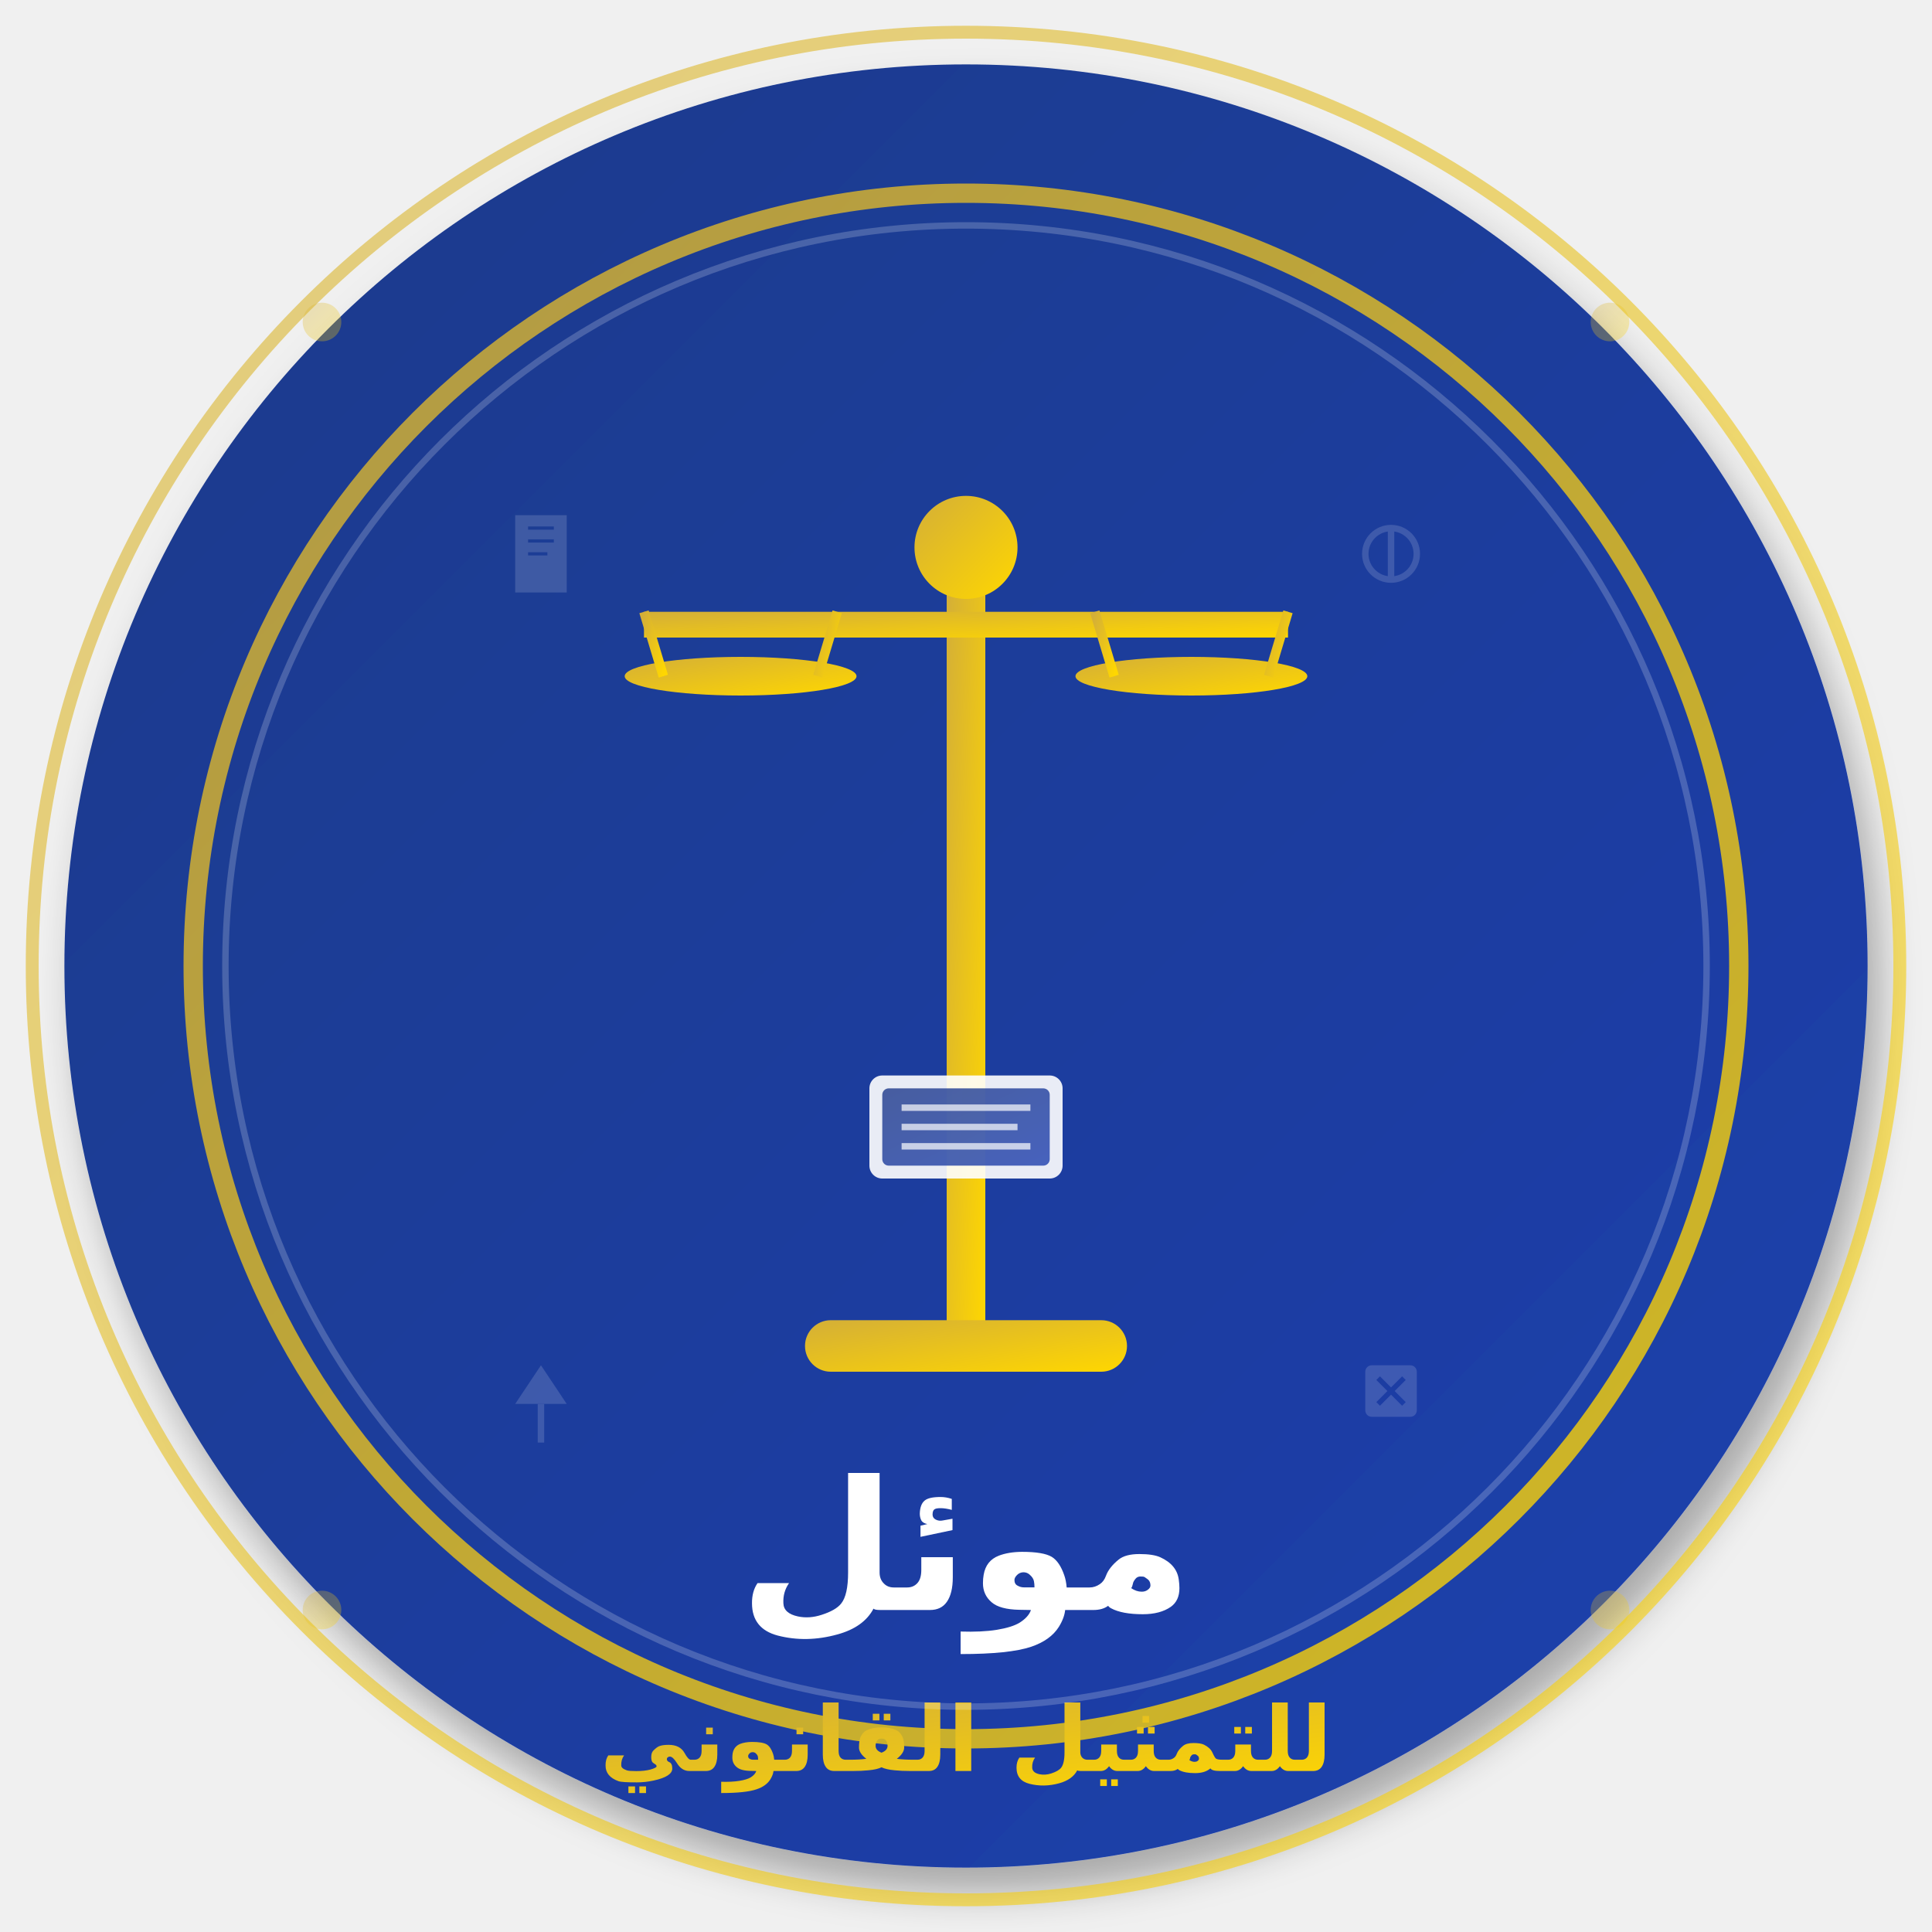
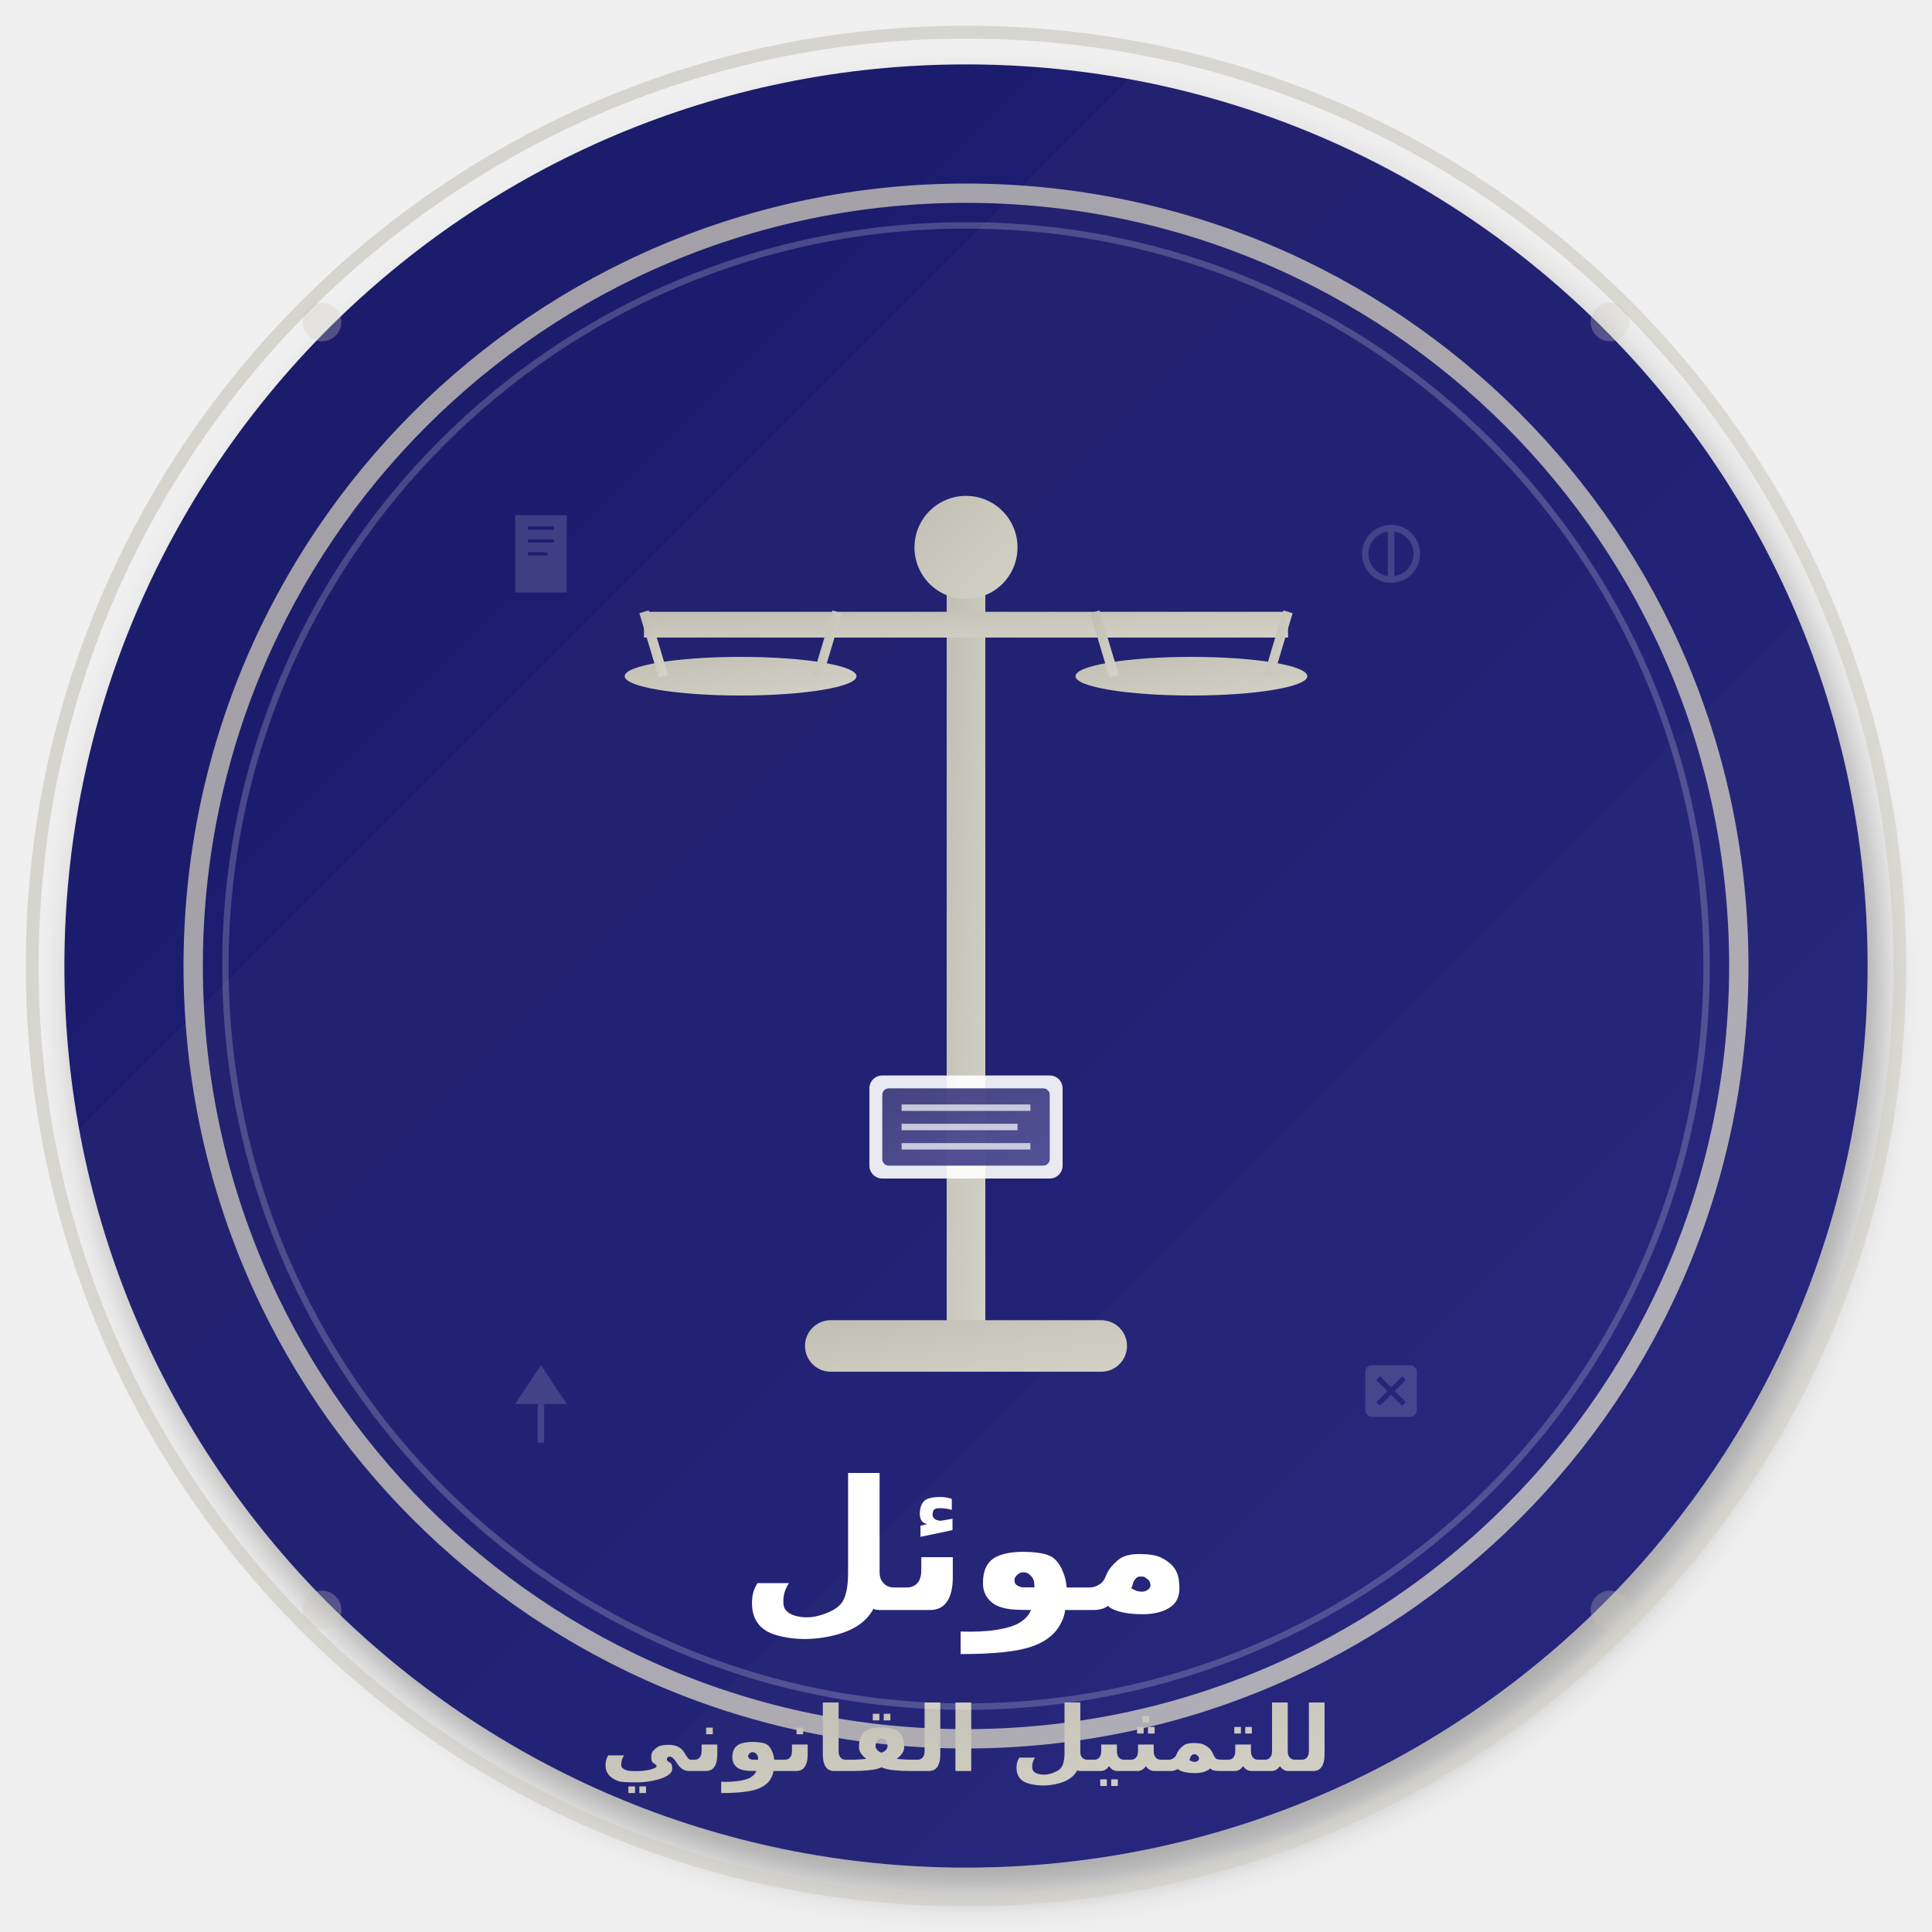
<svg xmlns="http://www.w3.org/2000/svg" viewBox="0 0 300 300" width="300" height="300">
  <defs>
    <linearGradient id="primaryGradient" x1="0%" y1="0%" x2="100%" y2="100%">
-       <stop offset="0%" style="stop-color:#1e3a8a;stop-opacity:1" />
-       <stop offset="100%" style="stop-color:#1e40af;stop-opacity:1" />
+       <stop offset="0%" style="stop-color:#1b1b68;stop-opacity:1" />
+       <stop offset="100%" style="stop-color:#2a2a80;stop-opacity:1" />
    </linearGradient>
    <linearGradient id="goldGradient" x1="0%" y1="0%" x2="100%" y2="100%">
-       <stop offset="0%" style="stop-color:#d4af37;stop-opacity:1" />
-       <stop offset="100%" style="stop-color:#ffd700;stop-opacity:1" />
+       <stop offset="0%" style="stop-color:#c1beb4;stop-opacity:1" />
+       <stop offset="100%" style="stop-color:#d4d1c7;stop-opacity:1" />
    </linearGradient>
    <filter id="shadow" x="-50%" y="-50%" width="200%" height="200%">
      <feDropShadow dx="2" dy="4" stdDeviation="3" flood-opacity="0.3" />
    </filter>
  </defs>
  <circle cx="150" cy="150" r="140" fill="url(#primaryGradient)" filter="url(#shadow)" />
  <circle cx="150" cy="150" r="120" fill="none" stroke="url(#goldGradient)" stroke-width="3" opacity="0.8" />
  <g transform="translate(150,150)">
    <rect x="-3" y="-60" width="6" height="120" fill="url(#goldGradient)" />
    <circle cx="0" cy="-65" r="8" fill="url(#goldGradient)" />
    <rect x="-50" y="-55" width="100" height="4" fill="url(#goldGradient)" />
    <g transform="translate(-35,-45)">
      <ellipse cx="0" cy="0" rx="18" ry="3" fill="url(#goldGradient)" />
      <line x1="-15" y1="-10" x2="-12" y2="0" stroke="url(#goldGradient)" stroke-width="1.5" />
      <line x1="15" y1="-10" x2="12" y2="0" stroke="url(#goldGradient)" stroke-width="1.5" />
      <line x1="0" y1="-10" x2="0" y2="0" stroke="url(#goldGradient)" stroke-width="1.5" />
    </g>
    <g transform="translate(35,-45)">
      <ellipse cx="0" cy="0" rx="18" ry="3" fill="url(#goldGradient)" />
      <line x1="-15" y1="-10" x2="-12" y2="0" stroke="url(#goldGradient)" stroke-width="1.5" />
      <line x1="15" y1="-10" x2="12" y2="0" stroke="url(#goldGradient)" stroke-width="1.5" />
      <line x1="0" y1="-10" x2="0" y2="0" stroke="url(#goldGradient)" stroke-width="1.5" />
    </g>
    <rect x="-25" y="55" width="50" height="8" rx="4" fill="url(#goldGradient)" />
    <g transform="translate(0,25)">
      <rect x="-15" y="-8" width="30" height="16" rx="2" fill="white" opacity="0.9" />
      <rect x="-13" y="-6" width="26" height="12" rx="1" fill="url(#primaryGradient)" opacity="0.8" />
      <line x1="-10" y1="-3" x2="10" y2="-3" stroke="white" stroke-width="1" opacity="0.7" />
      <line x1="-10" y1="0" x2="8" y2="0" stroke="white" stroke-width="1" opacity="0.7" />
      <line x1="-10" y1="3" x2="10" y2="3" stroke="white" stroke-width="1" opacity="0.7" />
    </g>
  </g>
  <text x="150" y="250" text-anchor="middle" fill="white" font-family="Arial" font-size="28" font-weight="bold">
    موئل
  </text>
  <text x="150" y="275" text-anchor="middle" fill="url(#goldGradient)" font-family="Arial" font-size="14" font-weight="600">
    للتمثيل القانوني
  </text>
  <g opacity="0.3">
    <circle cx="50" cy="50" r="3" fill="url(#goldGradient)" />
    <circle cx="250" cy="50" r="3" fill="url(#goldGradient)" />
    <circle cx="50" cy="250" r="3" fill="url(#goldGradient)" />
    <circle cx="250" cy="250" r="3" fill="url(#goldGradient)" />
    <g transform="translate(80,80)" opacity="0.5">
      <path d="M0,0 L8,0 L8,12 L0,12 Z" fill="white" />
      <path d="M2,2 L6,2 M2,4 L6,4 M2,6 L5,6" stroke="url(#primaryGradient)" stroke-width="0.5" />
    </g>
    <g transform="translate(212,80)" opacity="0.5">
      <circle cx="4" cy="6" r="4" fill="none" stroke="white" stroke-width="1" />
      <line x1="4" y1="2" x2="4" y2="10" stroke="white" stroke-width="1" />
    </g>
    <g transform="translate(80,212)" opacity="0.5">
      <polygon points="4,0 8,6 0,6" fill="white" />
      <line x1="4" y1="6" x2="4" y2="12" stroke="white" stroke-width="1" />
    </g>
    <g transform="translate(212,212)" opacity="0.5">
      <rect x="0" y="0" width="8" height="8" rx="1" fill="white" />
      <line x1="2" y1="2" x2="6" y2="6" stroke="url(#primaryGradient)" stroke-width="0.8" />
      <line x1="6" y1="2" x2="2" y2="6" stroke="url(#primaryGradient)" stroke-width="0.8" />
    </g>
  </g>
  <circle cx="150" cy="150" r="145" fill="none" stroke="url(#goldGradient)" stroke-width="2" opacity="0.6" />
  <circle cx="150" cy="150" r="115" fill="none" stroke="rgba(255,255,255,0.2)" stroke-width="1" />
</svg>
